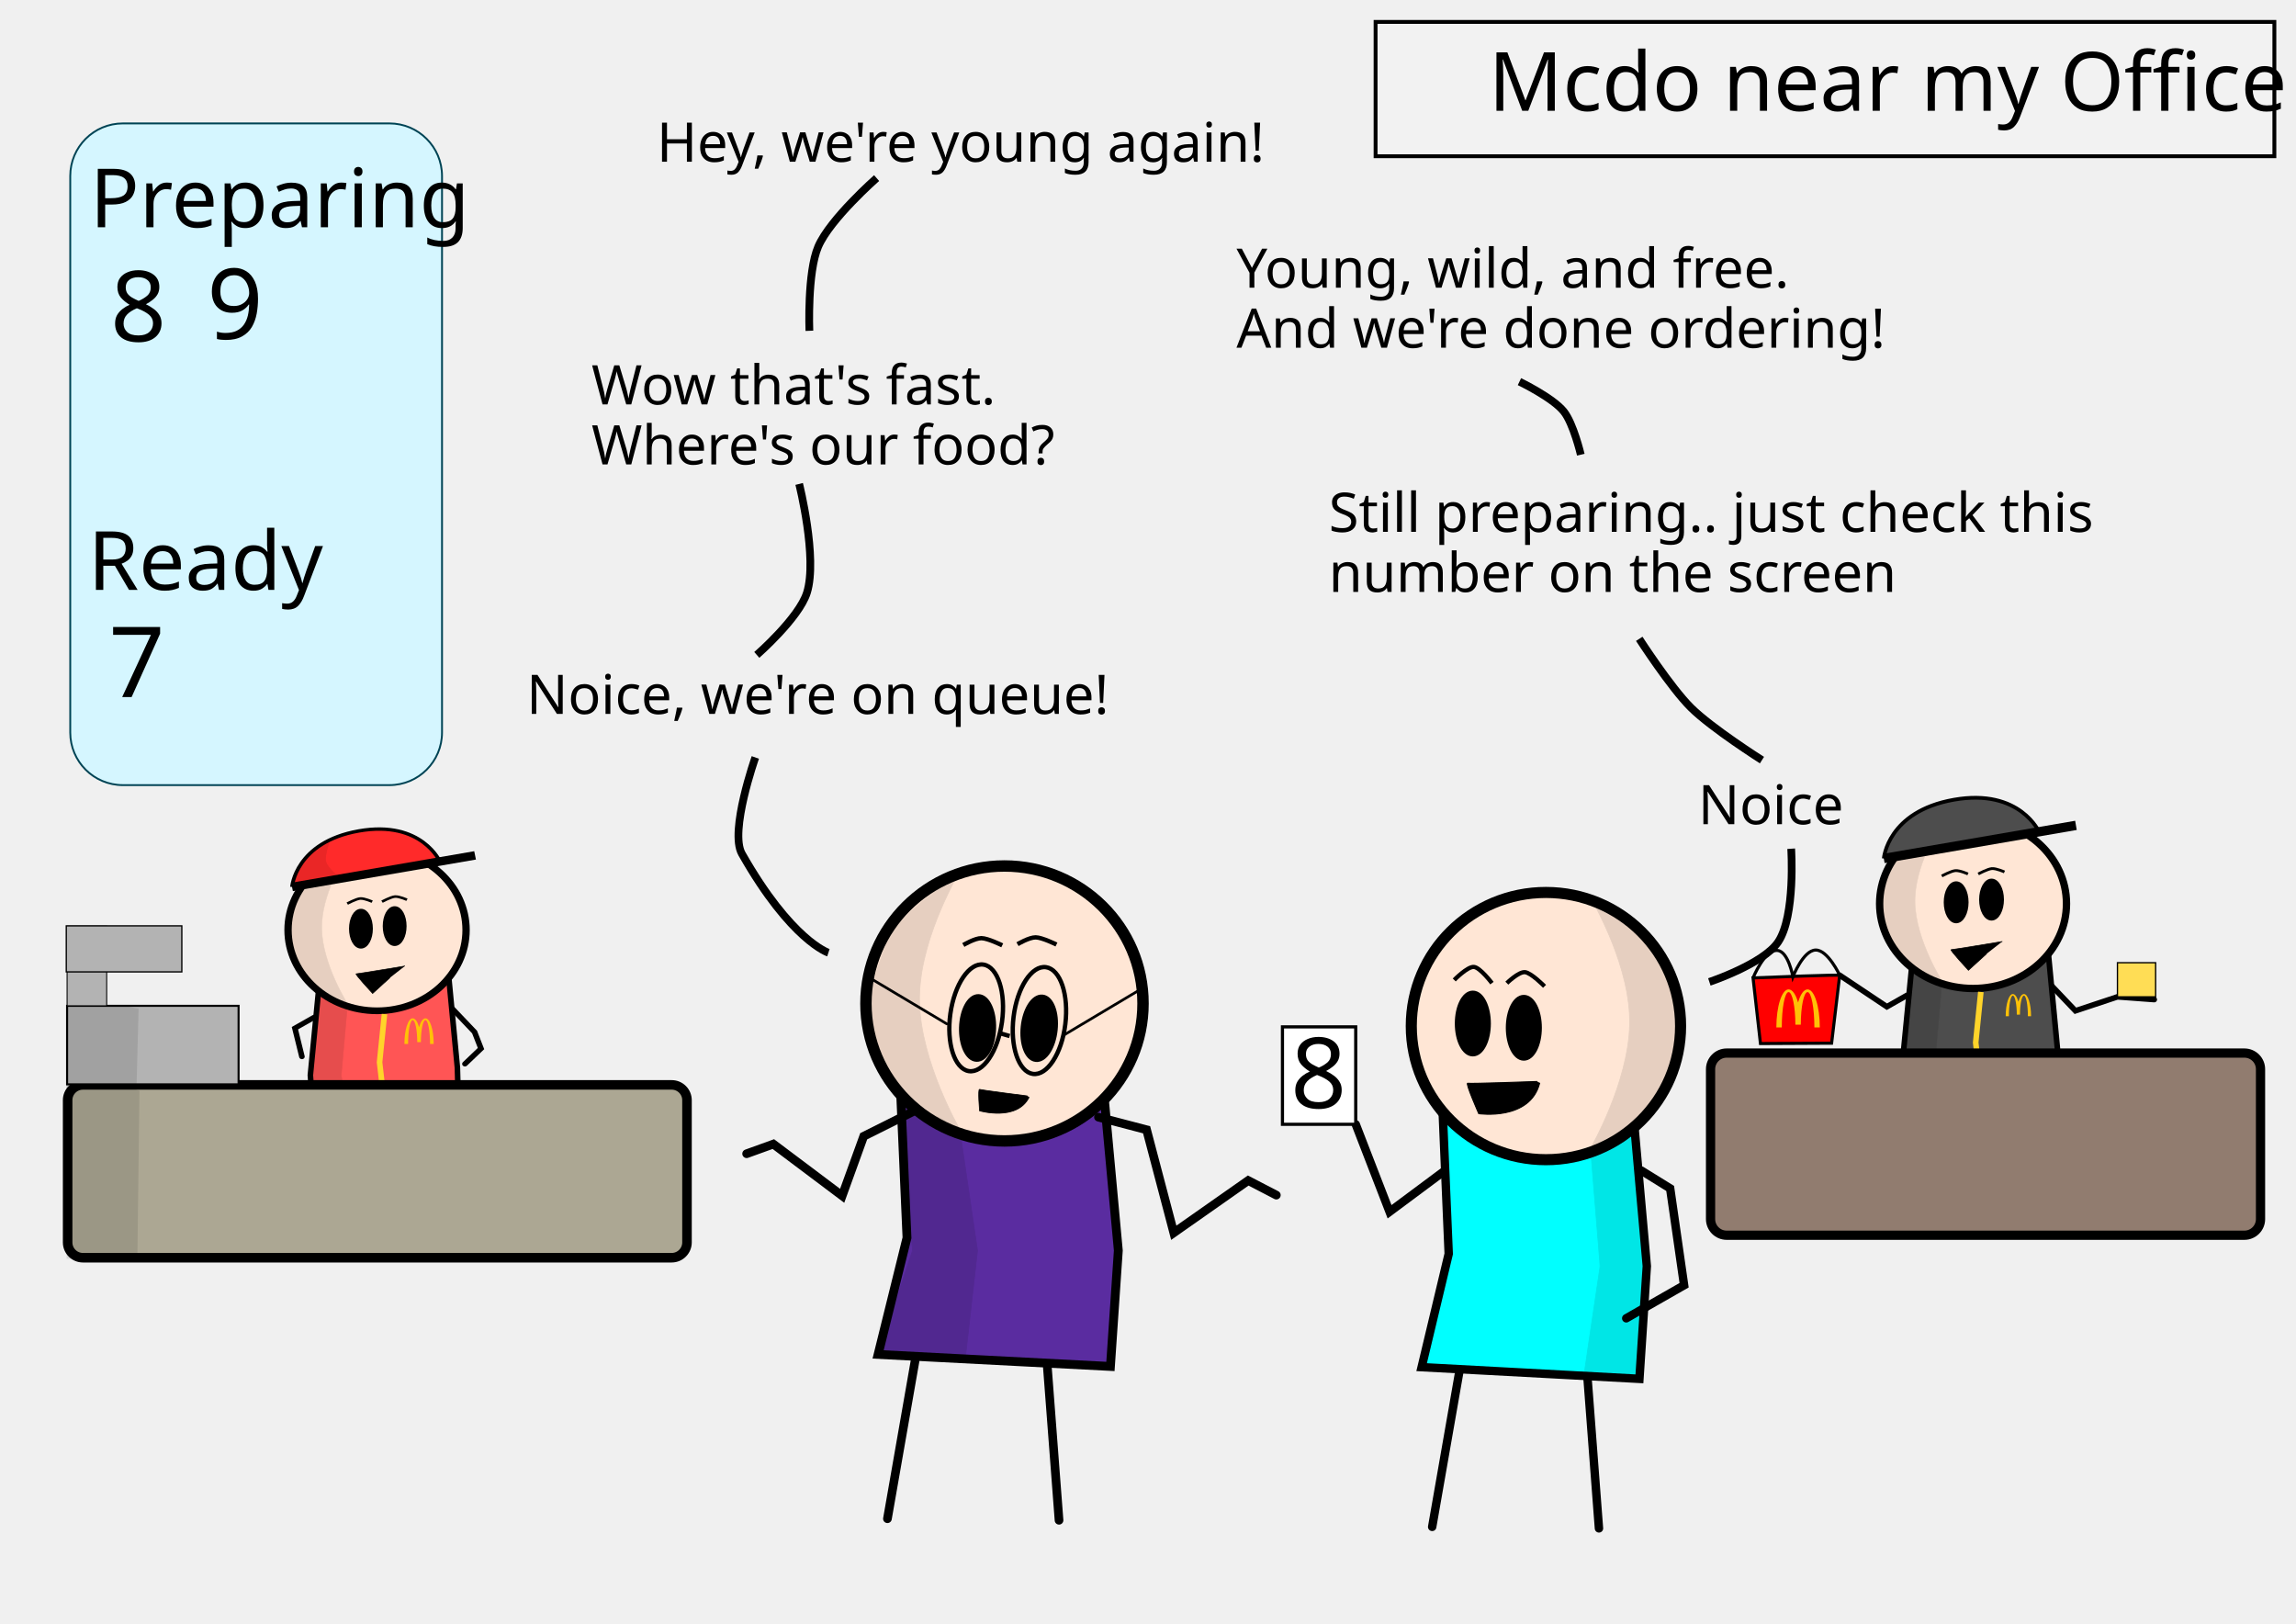
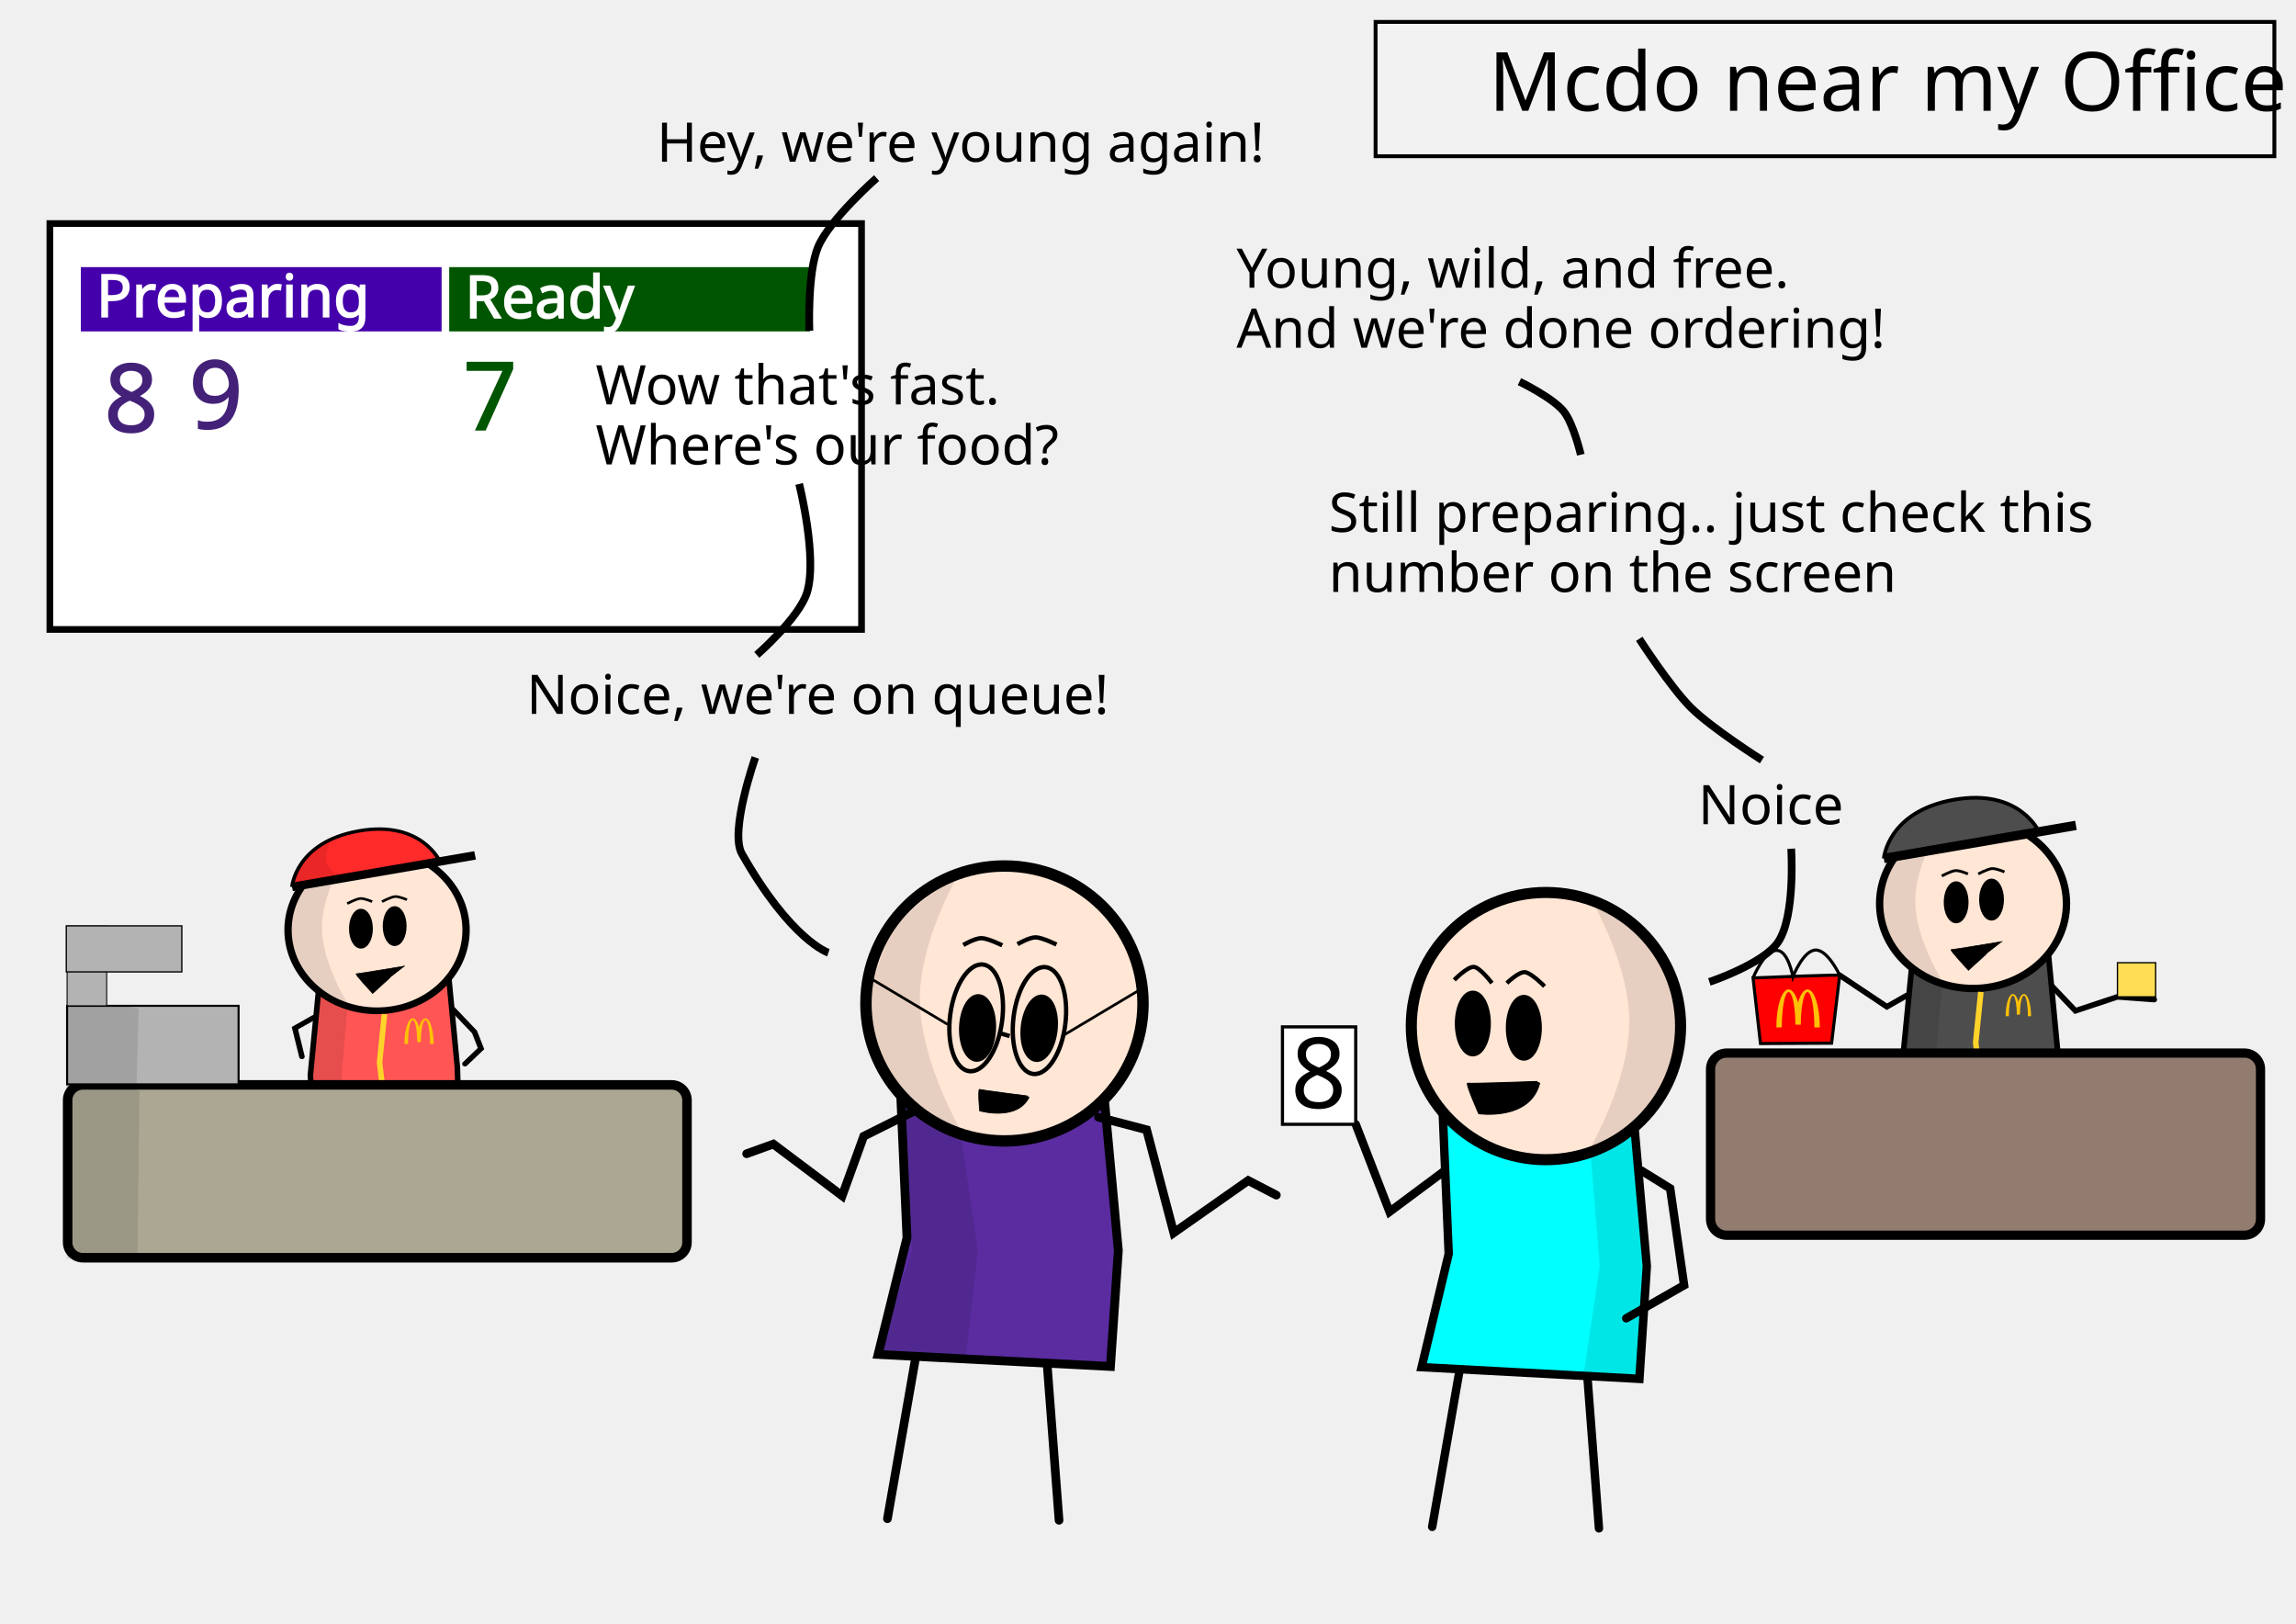
<svg xmlns="http://www.w3.org/2000/svg" width="297mm" height="210mm" viewBox="0 0 297 210" version="1.1" id="svg3355">
  <defs id="defs3349">
    </defs>
  <g id="layer1" transform="translate(0,-87)">
    <g id="layer1-5" transform="matrix(-0.7706154,0,0,0.7049116,168.7648,119.9113)">
      <path id="path831" d="m 160.092,159.98 1.501,19.694" style="fill:none;stroke:#000000;stroke-width:0.936;stroke-linecap:round;stroke-linejoin:miter;stroke-miterlimit:4;stroke-dasharray:none;stroke-opacity:1" />
      <path id="path833" d="m 146.586,159.499 -3.501,20.007" style="fill:none;stroke:#000000;stroke-width:0.936;stroke-linecap:round;stroke-linejoin:miter;stroke-miterlimit:4;stroke-dasharray:none;stroke-opacity:1" />
      <path id="path825" d="m 165.258,132.078 1.646,18.507 -0.821,12.5 -24.169,-1.297 0.307,-12.575 1.815,-20.791 z" style="fill:#ff5555;stroke:#000000;stroke-width:0.936;stroke-linecap:butt;stroke-linejoin:miter;stroke-miterlimit:4;stroke-dasharray:none;stroke-opacity:1" />
      <path id="path827" d="m 143.056,138.395 -3.718,4.274 -1.082,3.029 2.698,2.815" style="fill:none;stroke:#000000;stroke-width:0.936;stroke-linecap:round;stroke-linejoin:miter;stroke-miterlimit:4;stroke-dasharray:none;stroke-opacity:1" />
      <path id="path829" d="m 166.295,139.975 3.2,1.982 -1.176,5.216" style="fill:none;stroke:#000000;stroke-width:0.936;stroke-linecap:round;stroke-linejoin:miter;stroke-miterlimit:4;stroke-dasharray:none;stroke-opacity:1" />
      <ellipse ry="14.825" rx="14.943" cy="123.943" cx="-155.708" id="path10" style="opacity:1;fill:#ffe6d5;fill-opacity:1;stroke:#000000;stroke-width:1.231;stroke-linecap:square;stroke-linejoin:round;stroke-miterlimit:4;stroke-dasharray:none;stroke-dashoffset:0;stroke-opacity:1" transform="scale(-1,1)" />
      <ellipse ry="3.304" rx="1.653" cy="123.702" cx="-158.412" id="path866" style="opacity:1;fill:#000000;fill-opacity:1;stroke:#000000;stroke-width:0.694;stroke-linecap:round;stroke-linejoin:round;stroke-miterlimit:4;stroke-dasharray:none;stroke-dashoffset:0;stroke-opacity:1" transform="scale(-1,1)" />
      <path id="path893" d="m 156.526,118.75 c 0,0 1.3,-0.647 2.009,-0.587 0.686,0.058 2.176,0.94 2.176,0.94 v 0" style="fill:none;stroke:#000000;stroke-width:0.468;stroke-linecap:butt;stroke-linejoin:miter;stroke-miterlimit:4;stroke-dasharray:none;stroke-opacity:1" />
      <path id="path907" d="m 153.531,132.69 2.918,2.897 c 0,0 3.072,-3.604 2.762,-3.604 -0.31,0 -8.19,-1.437 -8.19,-1.437" style="fill:#000000;stroke:#000000;stroke-width:0.111px;stroke-linecap:butt;stroke-linejoin:miter;stroke-opacity:1" />
      <ellipse ry="3.304" rx="1.653" cy="123.23" cx="-152.753" id="path866-6" style="opacity:1;fill:#000000;fill-opacity:1;stroke:#000000;stroke-width:0.694;stroke-linecap:round;stroke-linejoin:round;stroke-miterlimit:4;stroke-dasharray:none;stroke-dashoffset:0;stroke-opacity:1" transform="scale(-1,1)" />
      <path id="path893-7" d="m 150.69,118.396 c 0,0 1.3,-0.647 2.009,-0.587 0.686,0.058 2.176,0.94 2.176,0.94 v 0" style="fill:none;stroke:#000000;stroke-width:0.468;stroke-linecap:butt;stroke-linejoin:miter;stroke-miterlimit:4;stroke-dasharray:none;stroke-opacity:1" />
      <path id="path941" d="m 161.013,110.267 c 0.117,0.41 4.128,7.187 3.982,13.552 -0.148,6.458 -4.336,13.682 -4.336,13.682 0,0 4.497,-2.372 6.119,-4.254 1.973,-2.289 4.021,-8.126 4.021,-8.126 0,0 -1.249,-6.249 -2.926,-8.897 -1.718,-2.714 -6.86,-5.958 -6.86,-5.958 z" style="opacity:0.1;fill:#000000;stroke:#000000;stroke-width:0.083px;stroke-linecap:butt;stroke-linejoin:miter;stroke-opacity:1" />
      <path id="path943" d="m 165.847,136.204 -5.188,1.297 1.058,13.087 -1.765,11.908 6.131,0.589 0.821,-12.5 z" style="opacity:0.1;fill:#000000;stroke:#000000;stroke-width:0.083px;stroke-linecap:butt;stroke-linejoin:miter;stroke-opacity:1" />
      <path id="path2713" d="m 154.462,139.373 0.825,8.842 -1.415,13.44" style="fill:none;stroke:#ffd42a;stroke-width:0.936;stroke-linecap:butt;stroke-linejoin:miter;stroke-miterlimit:4;stroke-dasharray:none;stroke-opacity:1" />
      <path id="path3283" d="m 169.982,116.039 c 0,0 -0.574,-8.221 -11.213,-10.271 -10.64,-2.05 -13.679,5.74 -13.679,5.74" style="fill:#ff2a2a;fill-opacity:1;stroke:#000000;stroke-width:0.624;stroke-linecap:butt;stroke-linejoin:miter;stroke-miterlimit:4;stroke-dasharray:none;stroke-opacity:1" />
      <path id="path3285" d="m 139.253,110.253 c 30.728,5.786 30.728,5.786 30.728,5.786" style="fill:none;stroke:#000000;stroke-width:1.56;stroke-linecap:butt;stroke-linejoin:miter;stroke-miterlimit:4;stroke-dasharray:none;stroke-opacity:1" />
      <path id="path3347" d="m 163.54,107.305 4.245,3.332 2.197,5.402 -7.738,-1.896 c 0,0 1.772,-1.592 2.035,-2.683 0.33,-1.367 -0.739,-4.155 -0.739,-4.155 z" style="opacity:0.1;fill:#2b0000;stroke:#000000;stroke-width:0.083px;stroke-linecap:butt;stroke-linejoin:miter;stroke-opacity:1" />
      <g id="g35698-0-1" transform="matrix(-0.00960149,0,0,0.01049644,151.1142,139.8118)">
        <g id="g35642-8-0" style="enable-background:new">
          <path id="path35640-8-42" d="M 368,32 C 322.752,32 282.4,92.288 256,186.528 229.632,92.288 189.248,32 144,32 64.48,32 0,232.576 0,480 H 64 C 64,250.24 99.84,64 144,64 c 44.192,0 80,171.936 80,384 h 64 c 0,-212.064 35.84,-384 80,-384 44.192,0 80,186.24 80,416 h 64 C 512,232.576 447.52,32 368,32 Z" style="fill:#ffc107" />
        </g>
        <g id="g35644-5-2" />
        <g id="g35646-0-2" />
        <g id="g35648-9-05" />
        <g id="g35650-6-5" />
        <g id="g35652-3-2" />
        <g id="g35654-8-9" />
        <g id="g35656-5-0" />
        <g id="g35658-6-2" />
        <g id="g35660-1-8" />
        <g id="g35662-1-3" />
        <g id="g35664-5-8" />
        <g id="g35666-9-0" />
        <g id="g35668-8-4" />
        <g id="g35670-4-0" />
        <g id="g35672-8-9" />
      </g>
    </g>
-     <rect style="fill:#d5f6ff;fill-rule:evenodd;stroke-width:0.241;stroke:#004455" id="rect7062" width="48.091" height="85.58" x="9.087" y="102.962" ry="6.804" />
    <g id="layer1-9" transform="matrix(0.3635937,0,0,0.3635937,28.34684,143.1249)">
      <path id="path831-9-0" d="m 486.085,326.154 4.811,63.138" style="fill:none;stroke:#000000;stroke-width:3;stroke-linecap:round;stroke-linejoin:miter;stroke-miterlimit:4;stroke-dasharray:none;stroke-opacity:1" />
      <path id="path833-2-3" d="m 442.788,324.615 -11.225,64.143" style="fill:none;stroke:#000000;stroke-width:3;stroke-linecap:round;stroke-linejoin:miter;stroke-miterlimit:4;stroke-dasharray:none;stroke-opacity:1" />
      <path id="path825-0-7" d="m 502.648,236.702 5.278,59.333 -2.633,40.075 -77.485,-4.158 9.634,-40.313 -2.83,-66.654 z" style="fill:#00ffff;stroke:#000000;stroke-width:3;stroke-linecap:butt;stroke-linejoin:miter;stroke-miterlimit:4;stroke-dasharray:none;stroke-opacity:1" />
      <path id="path827-0-1" d="m 435.4,262.543 -18.996,14.133 v 0 l -12.043,-31.111" style="fill:none;stroke:#000000;stroke-width:3;stroke-linecap:round;stroke-linejoin:miter;stroke-miterlimit:4;stroke-dasharray:none;stroke-opacity:1" />
      <path id="path829-7-5" d="m 505.971,262.021 10.259,6.354 4.958,34.432 -20.582,11.761" style="fill:none;stroke:#000000;stroke-width:3;stroke-linecap:round;stroke-linejoin:miter;stroke-miterlimit:4;stroke-dasharray:none;stroke-opacity:1" />
      <ellipse ry="47.529" rx="47.907" cy="210.622" cx="-472.032" id="path10-3-1" style="opacity:1;fill:#ffe6d5;fill-opacity:1;stroke:#000000;stroke-width:3.947;stroke-linecap:square;stroke-linejoin:round;stroke-miterlimit:4;stroke-dasharray:none;stroke-dashoffset:0;stroke-opacity:1" transform="scale(-1,1)" />
      <ellipse ry="10.592" rx="5.301" cy="211.226" cx="-464.17" id="path866-9-2" style="opacity:1;fill:#000000;fill-opacity:1;stroke:#000000;stroke-width:2.226;stroke-linecap:round;stroke-linejoin:round;stroke-miterlimit:4;stroke-dasharray:none;stroke-dashoffset:0;stroke-opacity:1" transform="scale(-1,1)" />
      <path id="path893-76-2" d="m 458.122,195.351 c 0,0 4.168,-4.094 6.441,-3.902 2.2,0.186 6.977,5.036 6.977,5.036 v 0" style="fill:none;stroke:#000000;stroke-width:1.5;stroke-linecap:butt;stroke-linejoin:miter;stroke-miterlimit:4;stroke-dasharray:none;stroke-opacity:1" />
      <path id="path907-4-1" d="m 469.834,230.823 c -3.415,13.654 -21.706,10.96 -21.706,10.96 0,0 -4.895,-11.068 -3.93,-10.826 0.965,0.241 24.735,-0.628 24.735,-0.628" style="fill:#000000;stroke:#000000;stroke-width:0.356px;stroke-linecap:butt;stroke-linejoin:miter;stroke-opacity:1" />
      <ellipse ry="10.592" rx="5.301" cy="209.715" cx="-446.027" id="path866-6-9-3" style="opacity:1;fill:#000000;fill-opacity:1;stroke:#000000;stroke-width:2.226;stroke-linecap:round;stroke-linejoin:round;stroke-miterlimit:4;stroke-dasharray:none;stroke-dashoffset:0;stroke-opacity:1" transform="scale(-1,1)" />
      <path id="path893-7-3-2" d="m 439.412,194.218 c 0,0 4.719,-4.829 6.992,-4.637 2.2,0.186 6.426,5.771 6.426,5.771 v 0" style="fill:none;stroke:#000000;stroke-width:1.5;stroke-linecap:butt;stroke-linejoin:miter;stroke-miterlimit:4;stroke-dasharray:none;stroke-opacity:1" />
      <path id="path941-3-7" d="m 489.04,166.776 c 0.375,1.313 13.235,23.04 12.767,43.448 -0.474,20.704 -13.901,43.864 -13.901,43.864 0,0 14.417,-7.605 19.616,-13.637 6.325,-7.338 12.89,-26.05 12.89,-26.05 0,0 -4.004,-20.033 -9.38,-28.523 -5.509,-8.7 -21.992,-19.102 -21.992,-19.102 z" style="opacity:0.1;fill:#000000;stroke:#000000;stroke-width:0.265px;stroke-linecap:butt;stroke-linejoin:miter;stroke-opacity:1" />
      <path id="path943-8-4" d="m 504.537,249.931 -16.631,4.158 3.391,41.955 -5.659,38.176 19.655,1.89 2.633,-40.075 z" style="opacity:0.1;fill:#000000;stroke:#000000;stroke-width:0.265px;stroke-linecap:butt;stroke-linejoin:miter;stroke-opacity:1" />
      <g id="layer1-4" transform="matrix(1.028889,0,0,1.028889,241.3889,1.897615)">
        <path id="path831-90" d="m 50.995,310.581 4.811,63.138" style="fill:none;stroke:#000000;stroke-width:3;stroke-linecap:round;stroke-linejoin:miter;stroke-miterlimit:4;stroke-dasharray:none;stroke-opacity:1" />
        <path id="path833-4" d="m 7.697,309.042 -11.225,64.143" style="fill:none;stroke:#000000;stroke-width:3;stroke-linecap:round;stroke-linejoin:miter;stroke-miterlimit:4;stroke-dasharray:none;stroke-opacity:1" />
        <path id="path825-9" d="m 70.836,221.124 5.472,59.338 -2.729,40.079 -80.333,-4.158 9.988,-40.317 -2.934,-66.66 z" style="fill:#5a2ca0;stroke:#000000;stroke-width:3.055;stroke-linecap:butt;stroke-linejoin:miter;stroke-miterlimit:4;stroke-dasharray:none;stroke-opacity:1" />
        <path id="path827-7" d="m 5.12,232.537 -16.853,8.418 -7.449,20.589 -23.794,-17.879 -9.236,3.333" style="fill:none;stroke:#000000;stroke-width:3;stroke-linecap:round;stroke-linejoin:miter;stroke-miterlimit:4;stroke-dasharray:none;stroke-opacity:1" />
        <path id="path829-1" d="m 69.447,234.358 v 0 l 16.643,4.36 9.391,35.604 25.74,-18.057 9.724,5.041" style="fill:none;stroke:#000000;stroke-width:3;stroke-linecap:round;stroke-linejoin:miter;stroke-miterlimit:4;stroke-dasharray:none;stroke-opacity:1" />
        <ellipse transform="scale(-1,1)" ry="47.529" rx="47.907" cy="195.048" cx="-36.941" id="path10-0" style="opacity:1;fill:#ffe6d5;fill-opacity:1;stroke:#000000;stroke-width:3.947;stroke-linecap:square;stroke-linejoin:round;stroke-miterlimit:4;stroke-dasharray:none;stroke-dashoffset:0;stroke-opacity:1" />
        <ellipse transform="matrix(-0.9944665,-0.1050537,-0.1050537,0.9944665,0,0)" ry="10.592" rx="5.301" cy="197.355" cx="-70.065" id="path866-5" style="opacity:1;fill:#000000;fill-opacity:1;stroke:#000000;stroke-width:2.226;stroke-linecap:round;stroke-linejoin:round;stroke-miterlimit:4;stroke-dasharray:none;stroke-dashoffset:0;stroke-opacity:1" />
        <path id="path893-5" d="m 41.449,174.556 c 0,0 4,-2.381 6.28,-2.361 2.208,0.019 7.185,2.479 7.185,2.479 v 0" style="fill:none;stroke:#000000;stroke-width:1.5;stroke-linecap:butt;stroke-linejoin:miter;stroke-miterlimit:4;stroke-dasharray:none;stroke-opacity:1" />
        <path id="path907-6" d="m 45.481,227.438 c -4.16,8.494 -17.141,4.741 -17.141,4.741 0,0 -0.674,-7.7 -10e-4,-7.438 0.673,0.262 16.547,2.277 16.547,2.277" style="fill:#000000;stroke:#000000;stroke-width:0.248px;stroke-linecap:butt;stroke-linejoin:miter;stroke-opacity:1" />
        <ellipse transform="matrix(-0.9995124,-0.03122514,-0.03122514,0.9995124,0,0)" ry="10.592" rx="5.301" cy="202.559" cx="-33.978" id="path866-6-6" style="opacity:1;fill:#000000;fill-opacity:1;stroke:#000000;stroke-width:2.226;stroke-linecap:round;stroke-linejoin:round;stroke-miterlimit:4;stroke-dasharray:none;stroke-dashoffset:0;stroke-opacity:1" />
        <path id="path893-7-1" d="m 22.707,174.837 c 0,0 4,-2.381 6.28,-2.361 2.208,0.019 7.185,2.479 7.185,2.479 v 0" style="fill:none;stroke:#000000;stroke-width:1.5;stroke-linecap:butt;stroke-linejoin:miter;stroke-miterlimit:4;stroke-dasharray:none;stroke-opacity:1" />
        <path id="path941-0" d="m 20.326,151.203 c -0.375,1.313 -13.234,23.04 -12.767,43.448 0.474,20.704 13.901,43.865 13.901,43.865 0,0 -14.417,-7.605 -19.616,-13.637 -6.325,-7.338 -12.89,-26.05 -12.89,-26.05 0,0 4.004,-20.033 9.38,-28.523 5.509,-8.7 21.992,-19.102 21.992,-19.102 z" style="opacity:0.1;fill:#000000;stroke:#000000;stroke-width:0.265px;stroke-linecap:butt;stroke-linejoin:miter;stroke-opacity:1" />
        <path id="path943-4" d="m 0.477,226.821 20.984,11.694 6.166,41.955 -4.318,38.176 -30.063,-2.263 11.897,-35.922 z" style="opacity:0.1;fill:#000000;stroke:#000000;stroke-width:0.239px;stroke-linecap:butt;stroke-linejoin:miter;stroke-opacity:1" />
        <ellipse transform="matrix(0.989667,0.143385,-0.1230061,0.9924059,0,0)" ry="18.584" rx="9.037" cy="191.887" cx="73.395" id="path1023" style="opacity:1;fill:none;fill-opacity:1;stroke:#000000;stroke-width:1.5;stroke-linecap:round;stroke-linejoin:round;stroke-miterlimit:4;stroke-dasharray:none;stroke-dashoffset:0;stroke-opacity:1" />
        <ellipse transform="matrix(0.9874152,0.1581496,-0.1378138,0.9904582,0,0)" ry="18.584" rx="9.037" cy="193.253" cx="54.474" id="path1023-5" style="opacity:1;fill:none;fill-opacity:1;stroke:#000000;stroke-width:1.5;stroke-linecap:round;stroke-linejoin:round;stroke-miterlimit:4;stroke-dasharray:none;stroke-dashoffset:0;stroke-opacity:1" />
        <path id="path1586" d="m 57.624,205.89 c 27.026,-16.114 27.026,-16.114 27.026,-16.114 l 0.09,0.128" style="fill:none;stroke:#000000;stroke-width:0.926;stroke-linecap:round;stroke-linejoin:miter;stroke-miterlimit:4;stroke-dasharray:none;stroke-opacity:1" />
        <path id="path1588" d="m 34.994,205.243 3.742,1.069" style="fill:none;stroke:#000000;stroke-width:1.5;stroke-linecap:butt;stroke-linejoin:miter;stroke-miterlimit:4;stroke-dasharray:none;stroke-opacity:1" />
        <rect style="fill:#aca793;fill-rule:evenodd;stroke:#000000;stroke-width:3.3;stroke-linecap:butt;stroke-miterlimit:4;stroke-dasharray:none" id="rect4382" width="214.162" height="59.75" x="-286.998" y="223.199" ry="5.29" />
        <flowRoot xml:space="preserve" id="flowRoot4407" style="font-style:normal;font-weight:normal;font-size:40px;line-height:1.25;font-family:sans-serif;letter-spacing:0px;word-spacing:0px;fill:#000000;fill-opacity:1;stroke:none" transform="matrix(0.7072575,0,0,0.7072575,-260.3719,-159.7021)">
          <flowRegion id="flowRegion4409">
            <rect id="rect4411" width="116.168" height="60.609" x="114.147" y="45.178" />
          </flowRegion>
          <flowPara id="flowPara4413">Seeoverthere?</flowPara>
        </flowRoot>
        <rect style="fill:#f2f2f2;fill-rule:evenodd;stroke:#000000;stroke-width:1.337;stroke-miterlimit:4;stroke-dasharray:none" id="rect4853" width="310.781" height="46.438" x="165.264" y="-144.297" ry="0" />
        <text xml:space="preserve" style="font-style:normal;font-variant:normal;font-weight:normal;font-stretch:normal;font-size:28.29px;line-height:1.25;font-family:Anatolian;-inkscape-font-specification:'Anatolian, Normal';font-variant-ligatures:normal;font-variant-caps:normal;font-variant-numeric:normal;font-feature-settings:normal;text-align:start;letter-spacing:0px;word-spacing:0px;writing-mode:lr-tb;text-anchor:start;fill:#000000;fill-opacity:1;stroke:none;stroke-width:0.707" x="204.314" y="-113.576" id="text4851">
          <tspan id="tspan4849" x="204.314" y="-113.576" style="font-style:normal;font-variant:normal;font-weight:normal;font-stretch:normal;font-size:28.29px;font-family:Anatolian;-inkscape-font-specification:'Anatolian, Normal';font-variant-ligatures:normal;font-variant-caps:normal;font-variant-numeric:normal;font-feature-settings:normal;text-align:start;writing-mode:lr-tb;text-anchor:start;stroke-width:0.707">Mcdo near my Office</tspan>
        </text>
        <g id="g4857" style="opacity:0.1;fill:#f2f2f2;fill-opacity:0;stroke:#000000;stroke-width:1.89;stroke-linecap:butt;stroke-linejoin:round;stroke-miterlimit:4;stroke-dasharray:none;stroke-dashoffset:0;stroke-opacity:1">
          <path id="path4859" style="fill:#353564;fill-rule:evenodd;stroke:none;stroke-linejoin:round" d="M 299.747,-10.582 V 32.041 L 360.713,55.232 V 23.724 Z" points="299.747,32.041 360.713,55.232 360.713,23.724 299.747,-10.582 " />
          <path id="path4869" style="fill:#e9e9ff;fill-rule:evenodd;stroke:none;stroke-linejoin:round" d="M 360.713,23.724 476.687,5.565 V 42.957 L 360.713,55.232 Z" points="476.687,5.565 476.687,42.957 360.713,55.232 360.713,23.724 " />
          <path id="path4861" style="fill:#4d4d9f;fill-rule:evenodd;stroke:none;stroke-linejoin:round" d="M 299.747,-10.582 451.208,-46.156 476.687,5.565 360.713,23.724 Z" points="451.208,-46.156 476.687,5.565 360.713,23.724 299.747,-10.582 " />
          <path id="path4867" style="fill:#afafde;fill-rule:evenodd;stroke:none;stroke-linejoin:round" d="M 299.747,32.041 451.208,7.993 476.687,42.957 360.713,55.232 Z" points="451.208,7.993 476.687,42.957 360.713,55.232 299.747,32.041 " />
          <path id="path4865" style="fill:#d7d7ff;fill-rule:evenodd;stroke:none;stroke-linejoin:round" d="M 451.208,-46.156 V 7.993 L 476.687,42.957 V 5.565 Z" points="451.208,7.993 476.687,42.957 476.687,5.565 451.208,-46.156 " />
          <path id="path4863" style="fill:#8686bf;fill-rule:evenodd;stroke:none;stroke-linejoin:round" d="M 299.747,-10.582 451.208,-46.156 V 7.993 L 299.747,32.041 Z" points="451.208,-46.156 451.208,7.993 299.747,32.041 299.747,-10.582 " />
        </g>
        <rect style="fill:#b3b3b3;fill-rule:evenodd;stroke:#000000;stroke-width:0.707" id="rect6282" width="59.298" height="27.149" x="-287.187" y="195.863" ry="0" />
        <rect style="fill:#b3b3b3;fill-rule:evenodd;stroke:#000000;stroke-width:0.342" id="rect6282-7" width="13.692" height="27.514" x="-287.187" y="168.349" ry="0" />
        <rect style="fill:#b3b3b3;fill-rule:evenodd;stroke:#000000;stroke-width:0.445" id="rect6282-7-4" width="39.958" height="15.921" x="-287.47" y="168.214" ry="0" />
        <path id="path1586-4" d="m 16.992,202.1 c -27.026,-16.114 -27.026,-16.114 -27.026,-16.114 l -0.09,0.128" style="fill:none;stroke:#000000;stroke-width:0.926;stroke-linecap:round;stroke-linejoin:miter;stroke-miterlimit:4;stroke-dasharray:none;stroke-opacity:1" />
-         <text xml:space="preserve" style="font-style:normal;font-variant:normal;font-weight:normal;font-stretch:normal;font-size:28.29px;line-height:1.25;font-family:Anatolian;-inkscape-font-specification:'Anatolian, Normal';font-variant-ligatures:normal;font-variant-caps:normal;font-variant-numeric:normal;font-feature-settings:normal;text-align:start;letter-spacing:0px;word-spacing:0px;writing-mode:lr-tb;text-anchor:start;fill:#000000;fill-opacity:1;stroke:none;stroke-width:0.707" x="-279.318" y="-73.301" id="text4851-9">
-           <tspan id="tspan4849-1" x="-279.318" y="-73.301" style="font-style:normal;font-variant:normal;font-weight:normal;font-stretch:normal;font-size:28.29px;font-family:Anatolian;-inkscape-font-specification:'Anatolian, Normal';font-variant-ligatures:normal;font-variant-caps:normal;font-variant-numeric:normal;font-feature-settings:normal;text-align:start;writing-mode:lr-tb;text-anchor:start;stroke-width:0.707">Preparing</tspan>
-         </text>
-         <text xml:space="preserve" style="font-style:normal;font-variant:normal;font-weight:normal;font-stretch:normal;font-size:28.29px;line-height:1.25;font-family:Anatolian;-inkscape-font-specification:'Anatolian, Normal';font-variant-ligatures:normal;font-variant-caps:normal;font-variant-numeric:normal;font-feature-settings:normal;text-align:start;letter-spacing:0px;word-spacing:0px;writing-mode:lr-tb;text-anchor:start;fill:#000000;fill-opacity:1;stroke:none;stroke-width:0.707" x="-279.965" y="52.074" id="text4851-9-1">
-           <tspan id="tspan4849-1-2" x="-279.965" y="52.074" style="font-style:normal;font-variant:normal;font-weight:normal;font-stretch:normal;font-size:28.29px;font-family:Anatolian;-inkscape-font-specification:'Anatolian, Normal';font-variant-ligatures:normal;font-variant-caps:normal;font-variant-numeric:normal;font-feature-settings:normal;text-align:start;writing-mode:lr-tb;text-anchor:start;stroke-width:0.707">Ready</tspan>
-         </text>
+         <g id="g1192-5" transform="matrix(0.5089693,0,0,0.5089693,197.2433,246.3809)">
+           <g id="g1138-3" />
+           <g id="g1140-5" />
+           <g id="g1142-6" />
+           <g id="g1144-2" />
+           <g id="g1146-9" />
+           <g id="g1148-1" />
+           <g id="g1150-2" />
+           <g id="g1152-7" />
+           <g id="g1154-0" />
+           <g id="g1156-9" />
+           <g id="g1158-3" />
+           <g id="g1160-6" />
+           <g id="g1162-0" />
+           <g id="g1164-6" />
+           <g id="g1166-2" />
+           <rect style="fill:#ffffff;fill-rule:evenodd;stroke:#000000;stroke-width:4.535;stroke-miterlimit:4;stroke-dasharray:none" id="rect1196-6" width="551.429" height="275.714" x="-963.486" y="-630.629" />
+           <rect style="fill:#4400aa;fill-rule:evenodd;stroke:#4400aa;stroke-width:0.799" id="rect1198-1" width="244.286" height="42.857" x="-942.057" y="-600.629" />
+           <rect style="fill:#005500;fill-rule:evenodd;stroke:#005500;stroke-width:0.799" id="rect1198-3-8" width="244.286" height="42.857" x="-691.771" y="-600.629" />
+         </g>
+         <text xml:space="preserve" style="font-style:normal;font-weight:normal;font-size:10.858px;line-height:1.1;font-family:sans-serif;letter-spacing:0px;word-spacing:0px;fill:#000000;fill-opacity:1;stroke:none;stroke-width:0.509" x="-150.217" y="-3.268" id="text4739-1-6-9-6-3-4-2-3-7">
+           <tspan x="-150.217" y="-3.268" style="font-style:normal;font-variant:normal;font-weight:normal;font-stretch:normal;font-size:32.574px;font-family:'Fira Sans';-inkscape-font-specification:'Fira Sans';fill:#005500;stroke:#005500;stroke-width:0.509" id="tspan6977-4-8-3-7-2-9">7</tspan>
+         </text>
+         <text xml:space="preserve" style="font-style:normal;font-weight:normal;font-size:10.858px;line-height:1.1;font-family:sans-serif;letter-spacing:0px;word-spacing:0px;fill:#000000;fill-opacity:1;stroke:none;stroke-width:0.509" x="-245.039" y="-3.801" id="text4739-1-6-9-6-3-4-2-2">
+           <tspan x="-245.039" y="-3.801" style="font-style:normal;font-variant:normal;font-weight:normal;font-stretch:normal;font-size:32.574px;font-family:'Fira Sans';-inkscape-font-specification:'Fira Sans';fill:#442178;stroke:#442178;stroke-width:0.509" id="tspan6977-4-8-3-7-0">9</tspan>
+         </text>
+         <text xml:space="preserve" style="font-style:normal;font-weight:normal;font-size:10.858px;line-height:1.1;font-family:sans-serif;letter-spacing:0px;word-spacing:0px;fill:#000000;fill-opacity:1;stroke:none;stroke-width:0.509" x="-274.32" y="-2.638" id="text4739-1-6-9-6-3-4-23">
+           <tspan x="-274.32" y="-2.638" style="font-style:normal;font-variant:normal;font-weight:normal;font-stretch:normal;font-size:32.574px;font-family:'Fira Sans';-inkscape-font-specification:'Fira Sans';fill:#442178;stroke:#442178;stroke-width:0.509" id="tspan6977-4-8-3-75">8</tspan>
+         </text>
+         <text xml:space="preserve" style="font-style:normal;font-variant:normal;font-weight:normal;font-stretch:normal;font-size:20.359px;line-height:1.25;font-family:Anatolian;-inkscape-font-specification:'Anatolian, Normal';font-variant-ligatures:normal;font-variant-caps:normal;font-variant-numeric:normal;font-feature-settings:normal;text-align:start;letter-spacing:0px;word-spacing:0px;writing-mode:lr-tb;text-anchor:start;fill:#ffffff;fill-opacity:1;stroke:none;stroke-width:0.509" x="-277.079" y="-42.361" id="text4851-9-9">
+           <tspan id="tspan4849-1-2" x="-277.079" y="-42.361" style="font-style:normal;font-variant:normal;font-weight:normal;font-stretch:normal;font-size:20.359px;font-family:Anatolian;-inkscape-font-specification:'Anatolian, Normal';font-variant-ligatures:normal;font-variant-caps:normal;font-variant-numeric:normal;font-feature-settings:normal;text-align:start;writing-mode:lr-tb;text-anchor:start;fill:#ffffff;stroke:#ffffff;stroke-width:0.509">Preparing</tspan>
+         </text>
+         <text xml:space="preserve" style="font-style:normal;font-variant:normal;font-weight:normal;font-stretch:normal;font-size:20.359px;line-height:1.25;font-family:Anatolian;-inkscape-font-specification:'Anatolian, Normal';font-variant-ligatures:normal;font-variant-caps:normal;font-variant-numeric:normal;font-feature-settings:normal;text-align:start;letter-spacing:0px;word-spacing:0px;writing-mode:lr-tb;text-anchor:start;fill:#ffffff;fill-opacity:1;stroke:none;stroke-width:0.509" x="-149.611" y="-41.97" id="text4851-9-6-2">
+           <tspan id="tspan4849-1-7-8" x="-149.611" y="-41.97" style="font-style:normal;font-variant:normal;font-weight:normal;font-stretch:normal;font-size:20.359px;font-family:Anatolian;-inkscape-font-specification:'Anatolian, Normal';font-variant-ligatures:normal;font-variant-caps:normal;font-variant-numeric:normal;font-feature-settings:normal;text-align:start;writing-mode:lr-tb;text-anchor:start;fill:#ffffff;stroke:#ffffff;stroke-width:0.509">Ready</tspan>
+         </text>
+         <path style="fill:none;stroke:#000000;stroke-width:0.871;stroke-linecap:butt;stroke-linejoin:miter;stroke-miterlimit:4;stroke-dasharray:none;stroke-opacity:1" d="m -12.481,35.406 c 0,29.491 0,30.334 0,30.334" id="path3689-9" />
      </g>
    </g>
    <path style="fill:#000000;stroke:#000000;stroke-width:0.265;stroke-linecap:butt;stroke-linejoin:miter;stroke-opacity:1;stroke-miterlimit:4;stroke-dasharray:none;opacity:0.1" d="m 17.907,228.044 -0.267,21.382 -8.891,0.24 v -22.352 l 7.822,0.197" id="path6329" />
    <path style="opacity:0.1;fill:#000000;stroke:#000000;stroke-width:0.183;stroke-linecap:butt;stroke-linejoin:miter;stroke-miterlimit:4;stroke-dasharray:none;stroke-opacity:1" d="m 17.837,217.436 -0.267,10.213 -8.891,0.114 v -10.677 l 7.822,0.094" id="path6329-6" />
    <text xml:space="preserve" style="font-style:normal;font-weight:normal;font-size:5.644px;line-height:1.1;font-family:sans-serif;letter-spacing:0px;word-spacing:0px;fill:#000000;fill-opacity:1;stroke:none;stroke-width:0.265" x="84.948" y="107.916" id="text4739">
      <tspan x="84.948" y="107.916" id="tspan4737" style="font-style:normal;font-variant:normal;font-weight:normal;font-stretch:normal;font-size:7.056px;font-family:'Fira Sans';-inkscape-font-specification:'Fira Sans';stroke-width:0.265">Hey, we're young again!</tspan>
    </text>
    <text xml:space="preserve" style="font-style:normal;font-weight:normal;font-size:5.644px;line-height:1.1;font-family:sans-serif;letter-spacing:0px;word-spacing:0px;fill:#000000;fill-opacity:1;stroke:none;stroke-width:0.265" x="159.945" y="124.206" id="text4739-1">
      <tspan x="159.945" y="124.206" id="tspan4737-1" style="font-style:normal;font-variant:normal;font-weight:normal;font-stretch:normal;font-size:7.056px;font-family:'Fira Sans';-inkscape-font-specification:'Fira Sans';stroke-width:0.265">Young, wild, and free. </tspan>
      <tspan x="159.945" y="131.967" style="font-style:normal;font-variant:normal;font-weight:normal;font-stretch:normal;font-size:7.056px;font-family:'Fira Sans';-inkscape-font-specification:'Fira Sans';stroke-width:0.265" id="tspan6928">And we're done ordering!</tspan>
    </text>
-     <text xml:space="preserve" style="font-style:normal;font-weight:normal;font-size:5.644px;line-height:1.1;font-family:sans-serif;letter-spacing:0px;word-spacing:0px;fill:#000000;fill-opacity:1;stroke:none;stroke-width:0.265" x="76.521" y="139.302" id="text4739-1-6">
-       <tspan x="76.521" y="139.302" style="font-style:normal;font-variant:normal;font-weight:normal;font-stretch:normal;font-size:7.056px;font-family:'Fira Sans';-inkscape-font-specification:'Fira Sans';stroke-width:0.265" id="tspan6928-1">Wow that's fast. </tspan>
-       <tspan x="76.521" y="147.063" style="font-style:normal;font-variant:normal;font-weight:normal;font-stretch:normal;font-size:7.056px;font-family:'Fira Sans';-inkscape-font-specification:'Fira Sans';stroke-width:0.265" id="tspan6997">Where's our food?</tspan>
+     <text xml:space="preserve" style="font-style:normal;font-weight:normal;font-size:5.644px;line-height:1.1;font-family:sans-serif;letter-spacing:0px;word-spacing:0px;fill:#000000;fill-opacity:1;stroke:none;stroke-width:0.265" x="77.05" y="139.302" id="text4739-1-6">
+       <tspan x="77.05" y="139.302" style="font-style:normal;font-variant:normal;font-weight:normal;font-stretch:normal;font-size:7.056px;font-family:'Fira Sans';-inkscape-font-specification:'Fira Sans';stroke-width:0.265" id="tspan6928-1">Wow that's fast. </tspan>
+       <tspan x="77.05" y="147.063" style="font-style:normal;font-variant:normal;font-weight:normal;font-stretch:normal;font-size:7.056px;font-family:'Fira Sans';-inkscape-font-specification:'Fira Sans';stroke-width:0.265" id="tspan6997">Where's our food?</tspan>
    </text>
    <text xml:space="preserve" style="font-style:normal;font-weight:normal;font-size:5.644px;line-height:1.1;font-family:sans-serif;letter-spacing:0px;word-spacing:0px;fill:#000000;fill-opacity:1;stroke:none;stroke-width:0.265" x="171.882" y="155.791" id="text4739-1-6-9">
      <tspan x="171.882" y="155.791" style="font-style:normal;font-variant:normal;font-weight:normal;font-stretch:normal;font-size:7.056px;font-family:'Fira Sans';-inkscape-font-specification:'Fira Sans';stroke-width:0.265" id="tspan6928-1-1">Still preparing.. just check this </tspan>
      <tspan x="171.882" y="163.552" style="font-style:normal;font-variant:normal;font-weight:normal;font-stretch:normal;font-size:7.056px;font-family:'Fira Sans';-inkscape-font-specification:'Fira Sans';stroke-width:0.265" id="tspan6977">number on the screen </tspan>
    </text>
    <text xml:space="preserve" style="font-style:normal;font-weight:normal;font-size:5.644px;line-height:1.1;font-family:sans-serif;letter-spacing:0px;word-spacing:0px;fill:#000000;fill-opacity:1;stroke:none;stroke-width:0.265" x="68.103" y="179.332" id="text4739-1-6-93">
      <tspan x="68.103" y="179.332" style="font-style:normal;font-variant:normal;font-weight:normal;font-stretch:normal;font-size:7.056px;font-family:'Fira Sans';-inkscape-font-specification:'Fira Sans';stroke-width:0.265" id="tspan6928-1-4">Noice, we're on queue!</tspan>
    </text>
    <text xml:space="preserve" style="font-style:normal;font-weight:normal;font-size:5.644px;line-height:1.1;font-family:sans-serif;letter-spacing:0px;word-spacing:0px;fill:#000000;fill-opacity:1;stroke:none;stroke-width:0.265" x="219.655" y="193.593" id="text4739-1-6-9-6">
      <tspan x="219.655" y="193.593" style="font-style:normal;font-variant:normal;font-weight:normal;font-stretch:normal;font-size:7.056px;font-family:'Fira Sans';-inkscape-font-specification:'Fira Sans';stroke-width:0.265" id="tspan6977-4">Noice</tspan>
    </text>
    <rect style="fill:#ffffff;fill-rule:evenodd;stroke:#000000;stroke-width:0.41;stroke-miterlimit:4;stroke-dasharray:none" id="rect7028" width="9.477" height="12.602" x="165.893" y="219.809" />
    <text xml:space="preserve" style="font-style:normal;font-weight:normal;font-size:5.644px;line-height:1.1;font-family:sans-serif;letter-spacing:0px;word-spacing:0px;fill:#000000;fill-opacity:1;stroke:none;stroke-width:0.265" x="166.931" y="230.313" id="text4739-1-6-9-6-3">
      <tspan x="166.931" y="230.313" style="font-style:normal;font-variant:normal;font-weight:normal;font-stretch:normal;font-size:12.7px;font-family:'Fira Sans';-inkscape-font-specification:'Fira Sans';stroke-width:0.265" id="tspan6977-4-8">8</tspan>
    </text>
    <path style="fill:none;stroke:#000000;stroke-width:1;stroke-linecap:butt;stroke-linejoin:miter;stroke-miterlimit:4;stroke-dasharray:none;stroke-opacity:1" d="m 196.548,136.36 c 0,0 4.29,2.06 5.733,3.855 1.256,1.562 2.205,5.594 2.205,5.594" id="path7048" />
    <path style="fill:none;stroke:#000000;stroke-width:1;stroke-linecap:butt;stroke-linejoin:miter;stroke-miterlimit:4;stroke-dasharray:none;stroke-opacity:1" d="m 212.045,169.622 c 0,0 4.053,6.284 6.687,8.897 2.704,2.682 9.188,6.789 9.188,6.789" id="path7050" />
    <path style="fill:none;stroke:#000000;stroke-width:1;stroke-linecap:butt;stroke-linejoin:miter;stroke-miterlimit:4;stroke-dasharray:none;stroke-opacity:1" d="m 231.699,196.768 c 0,0 0.58,8.689 -1.684,12.058 -1.913,2.848 -8.9,5.17 -8.9,5.17" id="path7052" />
    <path style="fill:none;stroke:#000000;stroke-width:1;stroke-linecap:butt;stroke-linejoin:miter;stroke-miterlimit:4;stroke-dasharray:none;stroke-opacity:1" d="m 113.393,110.032 c 0,0 -6.022,5.294 -7.552,8.861 -1.439,3.354 -1.142,10.89 -1.142,10.89" id="path7054" />
    <path style="fill:none;stroke:#000000;stroke-width:1;stroke-linecap:butt;stroke-linejoin:miter;stroke-miterlimit:4;stroke-dasharray:none;stroke-opacity:1" d="m 103.376,149.589 c 0,0 2.412,9.578 1.008,14.063 -1.03,3.289 -6.489,8.049 -6.489,8.049" id="path7056" />
    <path style="fill:none;stroke:#000000;stroke-width:1;stroke-linecap:butt;stroke-linejoin:miter;stroke-miterlimit:4;stroke-dasharray:none;stroke-opacity:1" d="m 97.707,184.964 c 0,0 -3.381,9.565 -1.737,12.46 6.384,11.241 11.187,12.793 11.187,12.793" id="path7058" />
-     <text xml:space="preserve" style="font-style:normal;font-weight:normal;font-size:5.644px;line-height:1.1;font-family:sans-serif;letter-spacing:0px;word-spacing:0px;fill:#000000;fill-opacity:1;stroke:none;stroke-width:0.265" x="14.266" y="131.146" id="text4739-1-6-9-6-3-4">
-       <tspan x="14.266" y="131.146" style="font-style:normal;font-variant:normal;font-weight:normal;font-stretch:normal;font-size:12.7px;font-family:'Fira Sans';-inkscape-font-specification:'Fira Sans';stroke-width:0.265" id="tspan6977-4-8-3">8</tspan>
-     </text>
-     <text xml:space="preserve" style="font-style:normal;font-weight:normal;font-size:5.644px;line-height:1.1;font-family:sans-serif;letter-spacing:0px;word-spacing:0px;fill:#000000;fill-opacity:1;stroke:none;stroke-width:0.265" x="26.766" y="130.844" id="text4739-1-6-9-6-3-4-2">
-       <tspan x="26.766" y="130.844" style="font-style:normal;font-variant:normal;font-weight:normal;font-stretch:normal;font-size:12.7px;font-family:'Fira Sans';-inkscape-font-specification:'Fira Sans';stroke-width:0.265" id="tspan6977-4-8-3-7">9</tspan>
-     </text>
-     <text xml:space="preserve" style="font-style:normal;font-weight:normal;font-size:5.644px;line-height:1.1;font-family:sans-serif;letter-spacing:0px;word-spacing:0px;fill:#000000;fill-opacity:1;stroke:none;stroke-width:0.265" x="14.071" y="177.159" id="text4739-1-6-9-6-3-4-2-3">
-       <tspan x="14.071" y="177.159" style="font-style:normal;font-variant:normal;font-weight:normal;font-stretch:normal;font-size:12.7px;font-family:'Fira Sans';-inkscape-font-specification:'Fira Sans';stroke-width:0.265" id="tspan6977-4-8-3-7-2">7</tspan>
-     </text>
    <path id="path825-3" d="m 247.502,209.895 -1.332,13.692 0.664,9.248 19.548,-0.959 -0.248,-9.303 -1.468,-15.381 z" style="fill:#4d4d4d;stroke:#000000;stroke-width:0.724;stroke-linecap:butt;stroke-linejoin:miter;stroke-miterlimit:4;stroke-dasharray:none;stroke-opacity:1" />
    <path id="path827-5" d="m 265.459,214.569 3.007,3.162 v 0 l 5.438,-1.806 4.76,0.353" style="fill:none;stroke:#000000;stroke-width:0.724;stroke-linecap:round;stroke-linejoin:miter;stroke-miterlimit:4;stroke-dasharray:none;stroke-opacity:1" />
    <path id="path829-6" d="m 246.664,215.738 -2.588,1.466 -6.101,-4.075" style="fill:none;stroke:#000000;stroke-width:0.724;stroke-linecap:round;stroke-linejoin:miter;stroke-miterlimit:4;stroke-dasharray:none;stroke-opacity:1" />
    <ellipse ry="10.968" rx="12.086" cy="203.877" cx="255.226" id="path10-2" style="opacity:1;fill:#ffe6d5;fill-opacity:1;stroke:#000000;stroke-width:0.952;stroke-linecap:square;stroke-linejoin:round;stroke-miterlimit:4;stroke-dasharray:none;stroke-dashoffset:0;stroke-opacity:1" />
    <ellipse ry="2.444" rx="1.337" cy="203.698" cx="253.039" id="path866-9" style="opacity:1;fill:#000000;fill-opacity:1;stroke:#000000;stroke-width:0.537;stroke-linecap:round;stroke-linejoin:round;stroke-miterlimit:4;stroke-dasharray:none;stroke-dashoffset:0;stroke-opacity:1" />
    <path id="path893-1" d="m 254.565,200.035 c 0,0 -1.051,-0.478 -1.625,-0.434 -0.555,0.043 -1.76,0.696 -1.76,0.696 v 0" style="fill:none;stroke:#000000;stroke-width:0.362;stroke-linecap:butt;stroke-linejoin:miter;stroke-miterlimit:4;stroke-dasharray:none;stroke-opacity:1" />
    <path id="path907-2" d="m 256.986,210.348 -2.36,2.144 c 0,0 -2.484,-2.666 -2.233,-2.666 0.251,0 6.624,-1.063 6.624,-1.063" style="fill:#000000;stroke:#000000;stroke-width:0.086px;stroke-linecap:butt;stroke-linejoin:miter;stroke-opacity:1" />
    <ellipse ry="2.444" rx="1.337" cy="203.349" cx="257.616" id="path866-6-7" style="opacity:1;fill:#000000;fill-opacity:1;stroke:#000000;stroke-width:0.537;stroke-linecap:round;stroke-linejoin:round;stroke-miterlimit:4;stroke-dasharray:none;stroke-dashoffset:0;stroke-opacity:1" />
    <path id="path893-7-0" d="m 259.285,199.773 c 0,0 -1.051,-0.478 -1.625,-0.434 -0.555,0.043 -1.76,0.696 -1.76,0.696 v 0" style="fill:none;stroke:#000000;stroke-width:0.362;stroke-linecap:butt;stroke-linejoin:miter;stroke-miterlimit:4;stroke-dasharray:none;stroke-opacity:1" />
    <path id="path941-9" d="m 250.935,193.759 c -0.095,0.303 -3.339,5.317 -3.221,10.026 0.12,4.778 3.507,10.122 3.507,10.122 0,0 -3.637,-1.755 -4.949,-3.147 -1.596,-1.693 -3.252,-6.012 -3.252,-6.012 0,0 1.01,-4.623 2.366,-6.582 1.39,-2.008 5.548,-4.408 5.548,-4.408 z" style="opacity:0.1;fill:#000000;stroke:#000000;stroke-width:0.064px;stroke-linecap:butt;stroke-linejoin:miter;stroke-opacity:1" />
    <path id="path943-3" d="m 247.026,212.948 4.196,0.959 -0.855,9.682 1.428,8.81 -4.958,0.436 -0.664,-9.248 z" style="opacity:0.1;fill:#000000;stroke:#000000;stroke-width:0.064px;stroke-linecap:butt;stroke-linejoin:miter;stroke-opacity:1" />
    <path id="path2713-6" d="m 256.234,215.292 -0.667,6.542 1.144,9.944" style="fill:none;stroke:#ffd42a;stroke-width:0.724;stroke-linecap:butt;stroke-linejoin:miter;stroke-miterlimit:4;stroke-dasharray:none;stroke-opacity:1" />
    <path id="path3283-2" d="m 243.682,198.029 c 0,0 0.464,-6.082 9.069,-7.598 8.605,-1.516 11.063,4.247 11.063,4.247" style="fill:#4d4d4d;fill-opacity:1;stroke:#000000;stroke-width:0.483;stroke-linecap:butt;stroke-linejoin:miter;stroke-miterlimit:4;stroke-dasharray:none;stroke-opacity:1" />
    <path id="path3285-6" d="m 268.534,193.748 c -24.853,4.281 -24.853,4.281 -24.853,4.281" style="fill:none;stroke:#000000;stroke-width:1.206;stroke-linecap:butt;stroke-linejoin:miter;stroke-miterlimit:4;stroke-dasharray:none;stroke-opacity:1" />
    <path style="fill:#ff0000;stroke:#000000;stroke-width:0.399;stroke-linecap:butt;stroke-linejoin:miter;stroke-miterlimit:4;stroke-dasharray:none;stroke-opacity:1" d="m 226.767,213.476 c 11.202,-0.448 11.208,-0.346 11.208,-0.346 l -1.046,8.79 -9.205,0.045 z" id="path5631-3" />
    <path style="fill:none;stroke:#000000;stroke-width:0.399;stroke-linecap:butt;stroke-linejoin:miter;stroke-miterlimit:4;stroke-dasharray:none;stroke-opacity:1" d="m 226.767,213.476 c 0,0 1.487,-3.691 3.157,-3.548 1.411,0.121 1.999,3.397 1.999,3.397 0,0 1.329,-3.409 2.932,-3.452 1.587,-0.042 3.12,3.257 3.12,3.257" id="path5633-3" />
    <rect style="fill:#ffdd55;fill-rule:evenodd;stroke:#000000;stroke-width:0.169" id="rect964" width="4.938" height="4.413" x="273.904" y="211.512" />
    <rect style="fill:#917c6f;fill-rule:evenodd;stroke:#000000;stroke-width:1.194;stroke-linecap:butt;stroke-miterlimit:4;stroke-dasharray:none" id="rect4382-3" width="71.141" height="23.561" x="221.27" y="223.197" ry="2.086" />
    <g id="g35698-0" transform="matrix(0.00641097,0,0,0.00641097,259.4477,215.3575)">
      <g id="g35642-8" style="enable-background:new">
        <path id="path35640-8" d="M 368,32 C 322.752,32 282.4,92.288 256,186.528 229.632,92.288 189.248,32 144,32 64.48,32 0,232.576 0,480 H 64 C 64,250.24 99.84,64 144,64 c 44.192,0 80,171.936 80,384 h 64 c 0,-212.064 35.84,-384 80,-384 44.192,0 80,186.24 80,416 h 64 C 512,232.576 447.52,32 368,32 Z" style="fill:#ffc107" />
      </g>
      <g id="g35644-5" />
      <g id="g35646-0" />
      <g id="g35648-9" />
      <g id="g35650-6" />
      <g id="g35652-3" />
      <g id="g35654-8" />
      <g id="g35656-5" />
      <g id="g35658-6" />
      <g id="g35660-1" />
      <g id="g35662-1" />
      <g id="g35664-5" />
      <g id="g35666-9" />
      <g id="g35668-8" />
      <g id="g35670-4" />
      <g id="g35672-8" />
    </g>
    <g id="g35698-0-9" transform="matrix(0.01097856,0,0,0.01097857,229.7808,214.61)">
      <g id="g35642-8-1" style="enable-background:new">
        <path id="path35640-8-4" d="M 368,32 C 322.752,32 282.4,92.288 256,186.528 229.632,92.288 189.248,32 144,32 64.48,32 0,232.576 0,480 H 64 C 64,250.24 99.84,64 144,64 c 44.192,0 80,171.936 80,384 h 64 c 0,-212.064 35.84,-384 80,-384 44.192,0 80,186.24 80,416 h 64 C 512,232.576 447.52,32 368,32 Z" style="fill:#ffc107" />
      </g>
      <g id="g35644-5-9" />
      <g id="g35646-0-1" />
      <g id="g35648-9-0" />
      <g id="g35650-6-7" />
      <g id="g35652-3-5" />
      <g id="g35654-8-8" />
      <g id="g35656-5-7" />
      <g id="g35658-6-0" />
      <g id="g35660-1-4" />
      <g id="g35662-1-8" />
      <g id="g35664-5-0" />
      <g id="g35666-9-4" />
      <g id="g35668-8-2" />
      <g id="g35670-4-9" />
      <g id="g35672-8-6" />
    </g>
  </g>
</svg>
